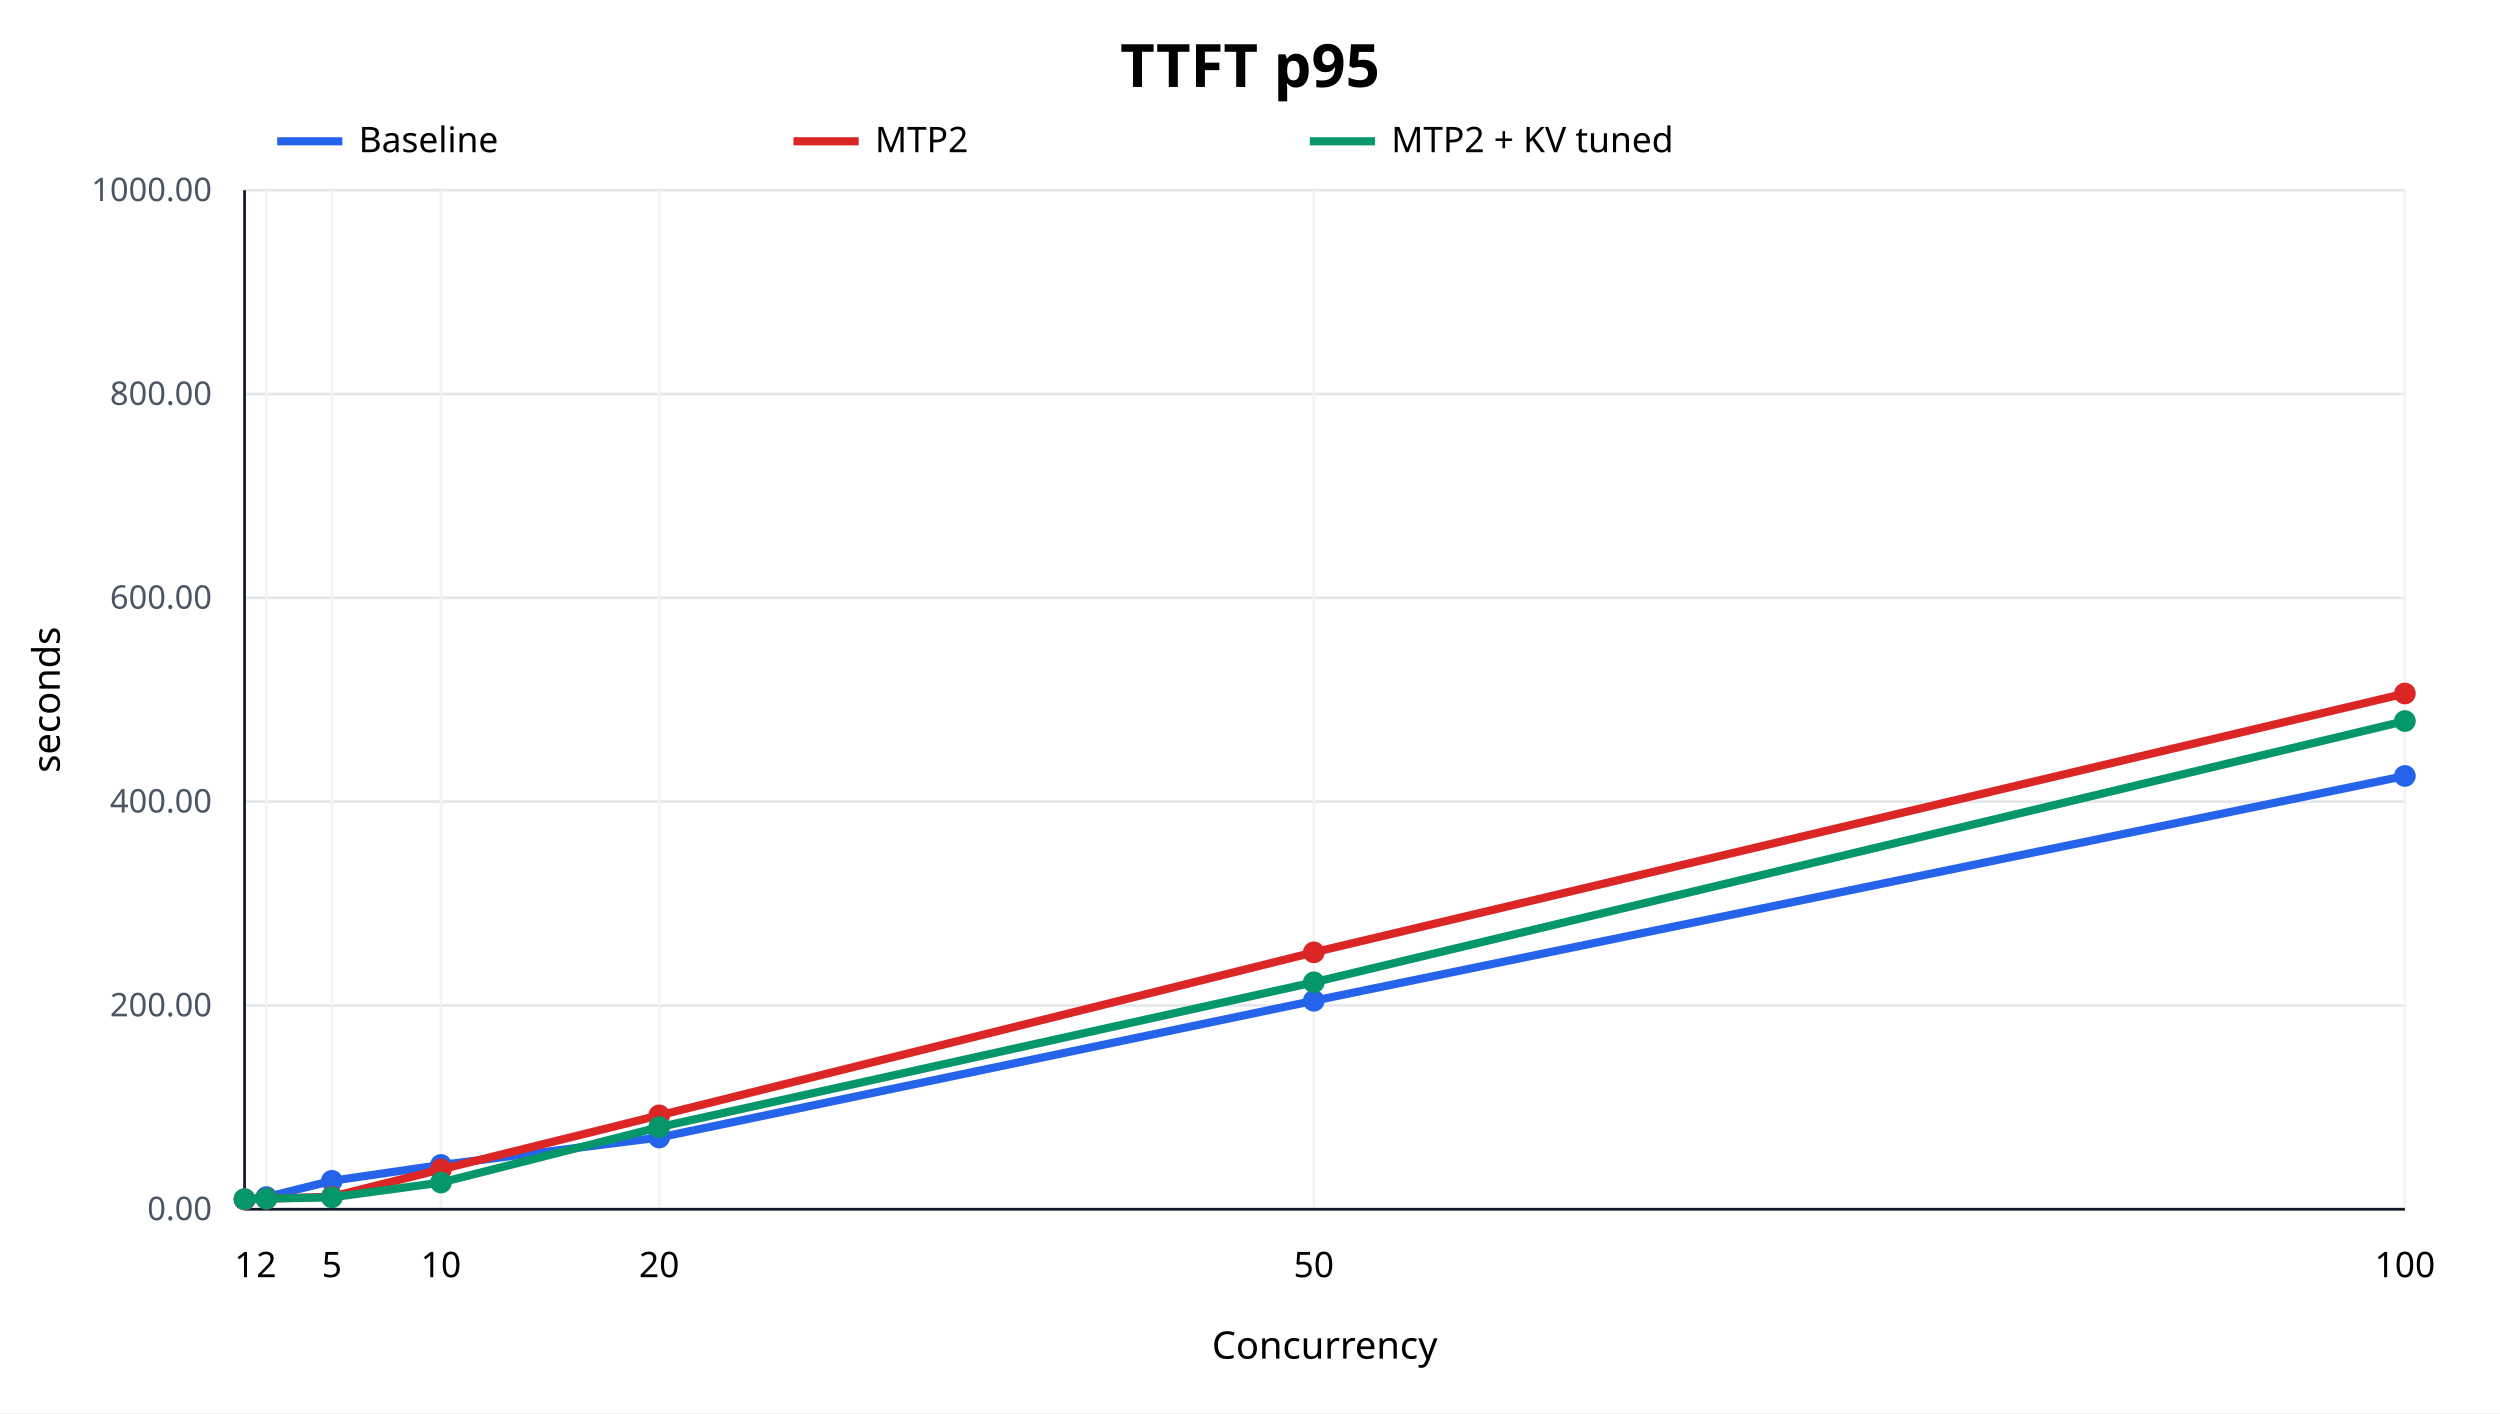
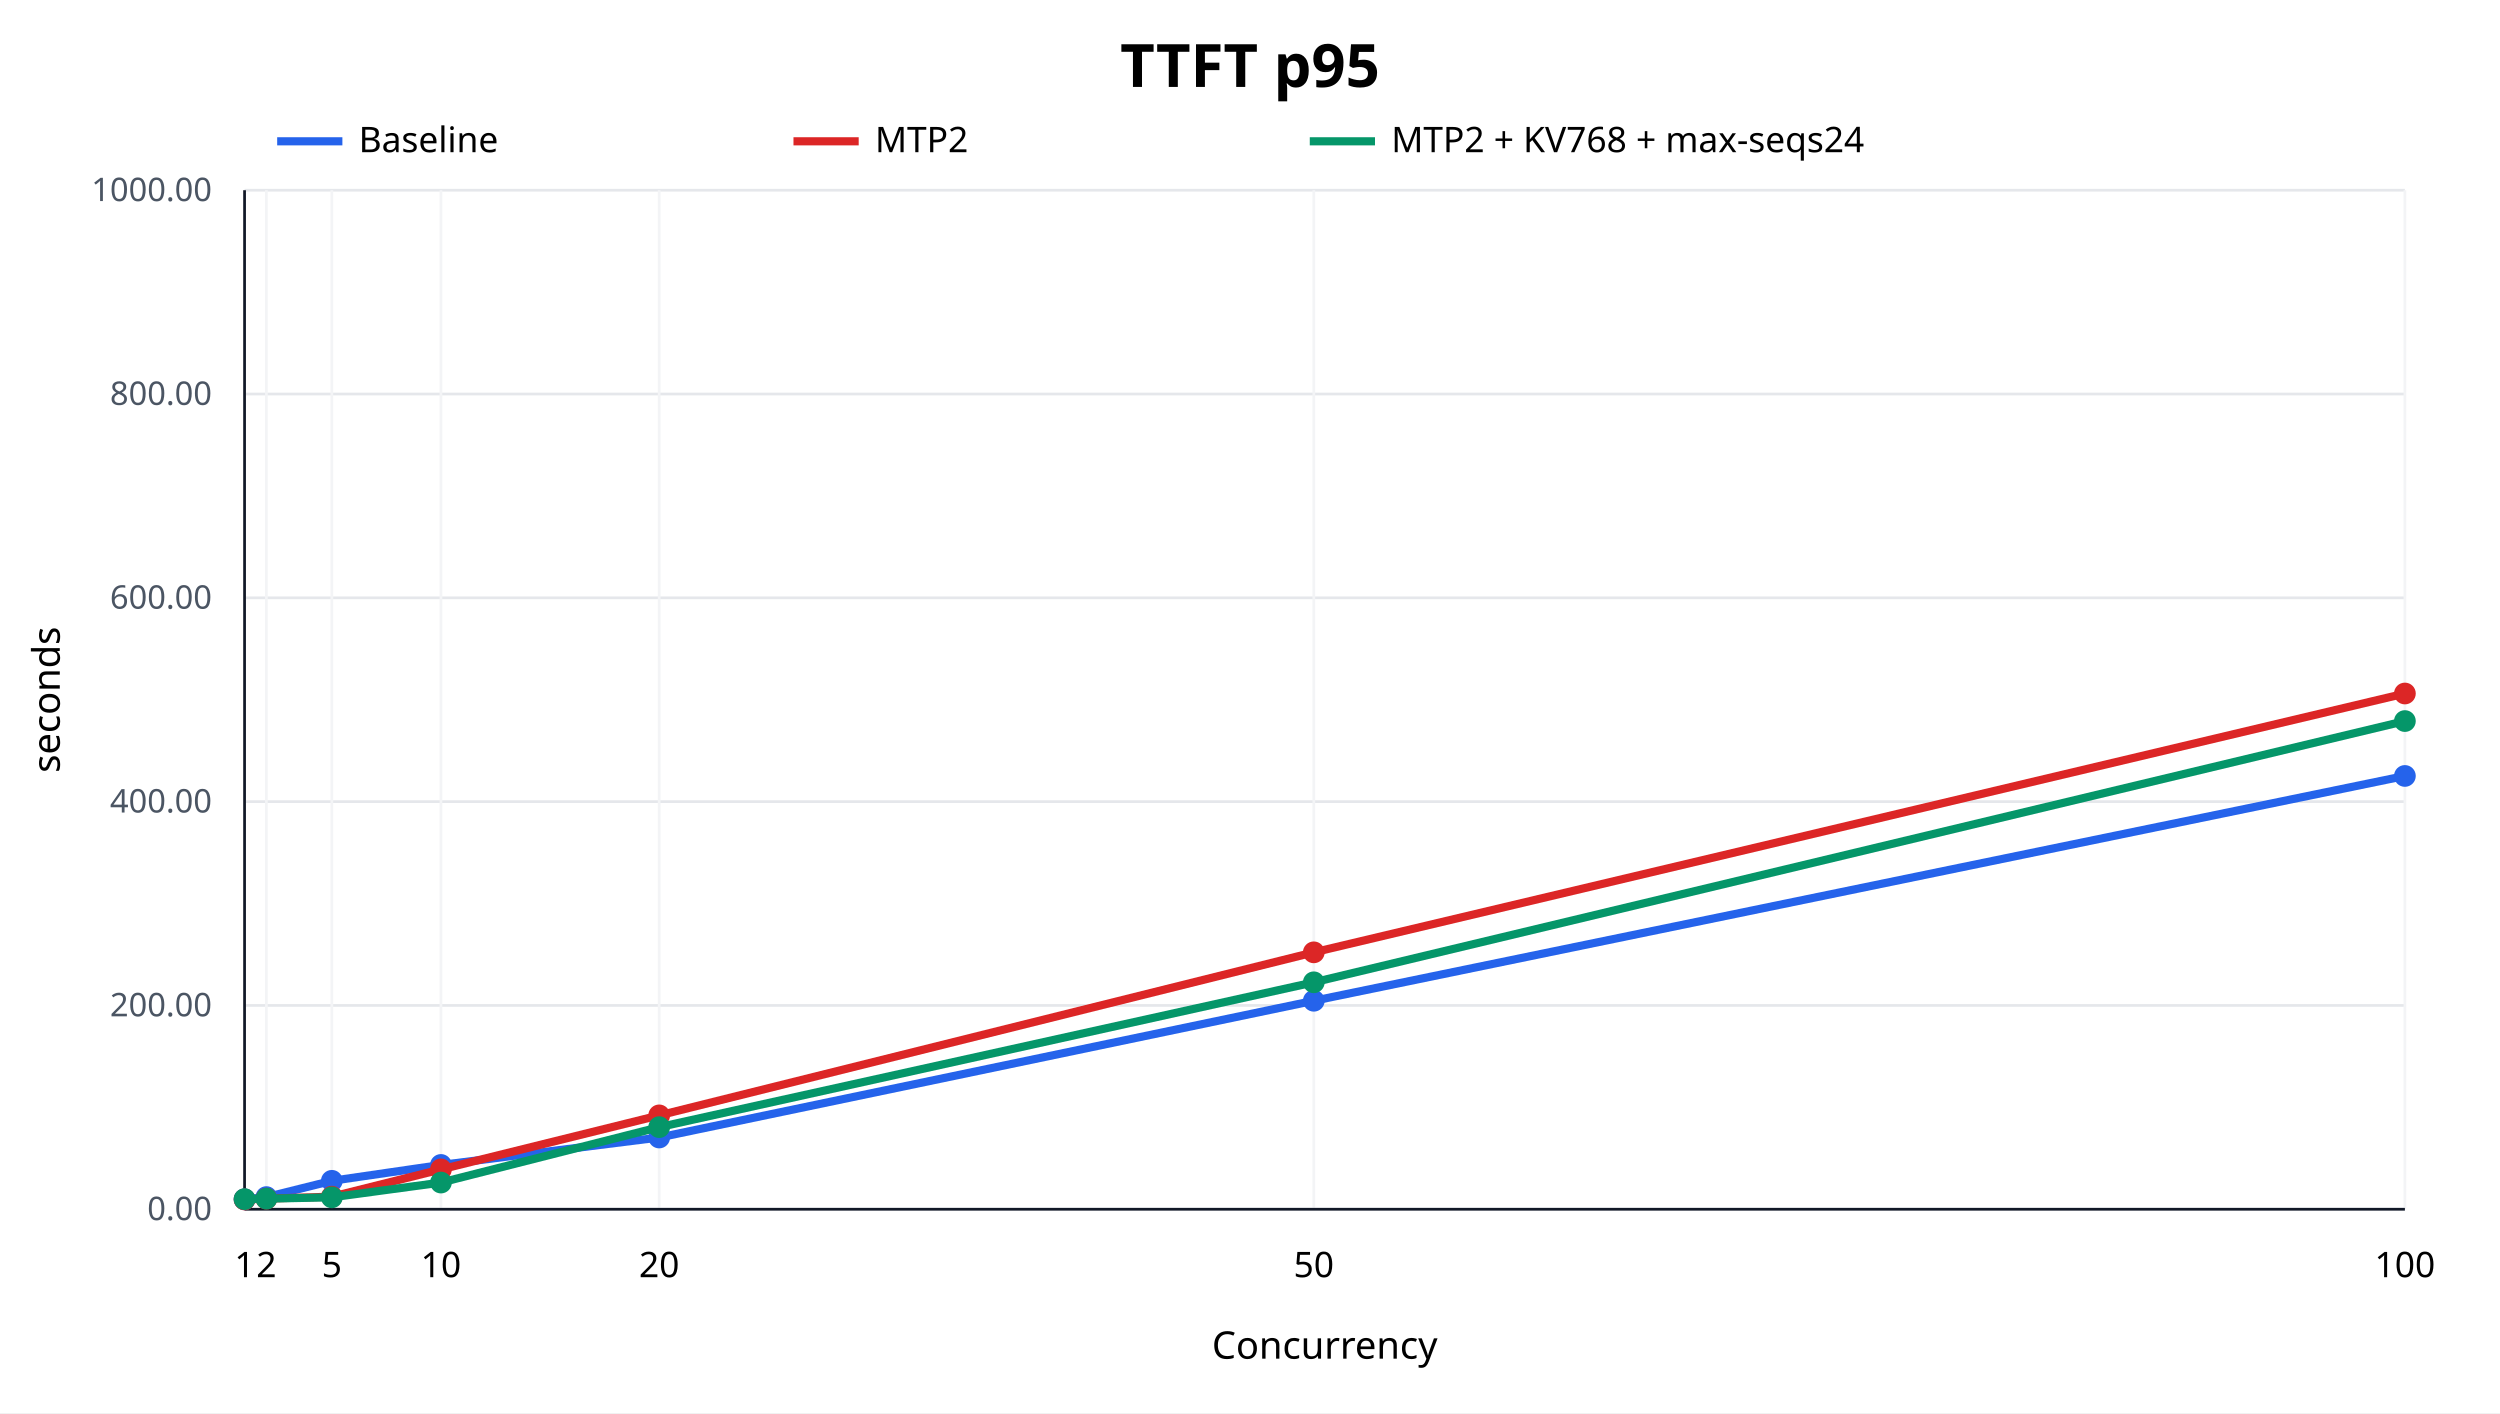
<svg xmlns="http://www.w3.org/2000/svg" width="920" height="520" viewBox="0 0 920 520">
  <rect width="100%" height="100%" fill="white" />
  <text x="460.0" y="32" text-anchor="middle" font-size="22" font-family="sans-serif" font-weight="600">TTFT p95</text>
  <line x1="90" y1="445.00" x2="885" y2="445.00" stroke="#e5e7eb" />
  <text x="78" y="449.00" text-anchor="end" font-size="12" font-family="sans-serif" fill="#4b5563">0.00</text>
  <line x1="90" y1="370.00" x2="885" y2="370.00" stroke="#e5e7eb" />
  <text x="78" y="374.00" text-anchor="end" font-size="12" font-family="sans-serif" fill="#4b5563">200.00</text>
  <line x1="90" y1="295.00" x2="885" y2="295.00" stroke="#e5e7eb" />
  <text x="78" y="299.00" text-anchor="end" font-size="12" font-family="sans-serif" fill="#4b5563">400.00</text>
  <line x1="90" y1="220.00" x2="885" y2="220.00" stroke="#e5e7eb" />
  <text x="78" y="224.00" text-anchor="end" font-size="12" font-family="sans-serif" fill="#4b5563">600.00</text>
  <line x1="90" y1="145.00" x2="885" y2="145.00" stroke="#e5e7eb" />
  <text x="78" y="149.00" text-anchor="end" font-size="12" font-family="sans-serif" fill="#4b5563">800.00</text>
  <line x1="90" y1="70.00" x2="885" y2="70.00" stroke="#e5e7eb" />
  <text x="78" y="74.00" text-anchor="end" font-size="12" font-family="sans-serif" fill="#4b5563">1000.00</text>
  <line x1="90.00" y1="70" x2="90.00" y2="445" stroke="#f3f4f6" />
  <text x="90.00" y="470" text-anchor="middle" font-size="13" font-family="sans-serif">1</text>
  <line x1="98.03" y1="70" x2="98.03" y2="445" stroke="#f3f4f6" />
  <text x="98.03" y="470" text-anchor="middle" font-size="13" font-family="sans-serif">2</text>
  <line x1="122.12" y1="70" x2="122.12" y2="445" stroke="#f3f4f6" />
  <text x="122.12" y="470" text-anchor="middle" font-size="13" font-family="sans-serif">5</text>
  <line x1="162.27" y1="70" x2="162.27" y2="445" stroke="#f3f4f6" />
  <text x="162.27" y="470" text-anchor="middle" font-size="13" font-family="sans-serif">10</text>
  <line x1="242.58" y1="70" x2="242.58" y2="445" stroke="#f3f4f6" />
  <text x="242.58" y="470" text-anchor="middle" font-size="13" font-family="sans-serif">20</text>
  <line x1="483.48" y1="70" x2="483.48" y2="445" stroke="#f3f4f6" />
  <text x="483.48" y="470" text-anchor="middle" font-size="13" font-family="sans-serif">50</text>
  <line x1="885.00" y1="70" x2="885.00" y2="445" stroke="#f3f4f6" />
  <text x="885.00" y="470" text-anchor="middle" font-size="13" font-family="sans-serif">100</text>
  <line x1="90" y1="70" x2="90" y2="445" stroke="#111827" />
  <line x1="90" y1="445" x2="885" y2="445" stroke="#111827" />
  <text x="487.5" y="500" text-anchor="middle" font-size="14" font-family="sans-serif">Concurrency</text>
  <text transform="translate(22 257.5) rotate(-90)" text-anchor="middle" font-size="14" font-family="sans-serif">seconds</text>
  <polyline points="90.00,441.35 98.03,440.53 122.12,434.54 162.27,428.70 242.58,418.60 483.48,368.28 885.00,285.55" fill="none" stroke="#2563eb" stroke-width="3" />
  <circle cx="90.00" cy="441.35" r="4" fill="#2563eb" />
  <circle cx="98.03" cy="440.53" r="4" fill="#2563eb" />
  <circle cx="122.12" cy="434.54" r="4" fill="#2563eb" />
  <circle cx="162.27" cy="428.70" r="4" fill="#2563eb" />
  <circle cx="242.58" cy="418.60" r="4" fill="#2563eb" />
  <circle cx="483.48" cy="368.28" r="4" fill="#2563eb" />
  <circle cx="885.00" cy="285.55" r="4" fill="#2563eb" />
  <line x1="102" y1="52" x2="126" y2="52" stroke="#2563eb" stroke-width="3" />
  <text x="132" y="56" font-size="13" font-family="sans-serif">Baseline</text>
  <polyline points="90.00,441.40 98.03,441.10 122.12,440.37 162.27,430.34 242.58,410.46 483.48,350.46 885.00,255.21" fill="none" stroke="#dc2626" stroke-width="3" />
  <circle cx="90.00" cy="441.40" r="4" fill="#dc2626" />
  <circle cx="98.03" cy="441.10" r="4" fill="#dc2626" />
  <circle cx="122.12" cy="440.37" r="4" fill="#dc2626" />
  <circle cx="162.27" cy="430.34" r="4" fill="#dc2626" />
  <circle cx="242.58" cy="410.46" r="4" fill="#dc2626" />
  <circle cx="483.48" cy="350.46" r="4" fill="#dc2626" />
  <circle cx="885.00" cy="255.21" r="4" fill="#dc2626" />
  <line x1="292" y1="52" x2="316" y2="52" stroke="#dc2626" stroke-width="3" />
  <text x="322" y="56" font-size="13" font-family="sans-serif">MTP2</text>
  <polyline points="90.00,441.28 98.03,441.10 122.12,440.62 162.27,435.18 242.58,414.79 483.48,361.49 885.00,265.35" fill="none" stroke="#059669" stroke-width="3" />
  <circle cx="90.00" cy="441.28" r="4" fill="#059669" />
  <circle cx="98.03" cy="441.10" r="4" fill="#059669" />
  <circle cx="122.12" cy="440.62" r="4" fill="#059669" />
  <circle cx="162.27" cy="435.18" r="4" fill="#059669" />
  <circle cx="242.58" cy="414.79" r="4" fill="#059669" />
  <circle cx="483.48" cy="361.49" r="4" fill="#059669" />
  <circle cx="885.00" cy="265.35" r="4" fill="#059669" />
  <line x1="482" y1="52" x2="506" y2="52" stroke="#059669" stroke-width="3" />
-   <text x="512" y="56" font-size="13" font-family="sans-serif">MTP2 + KV tuned</text>
+   <text x="512" y="56" font-size="13" font-family="sans-serif">MTP2 + KV768 + max-seqs24</text>
</svg>
